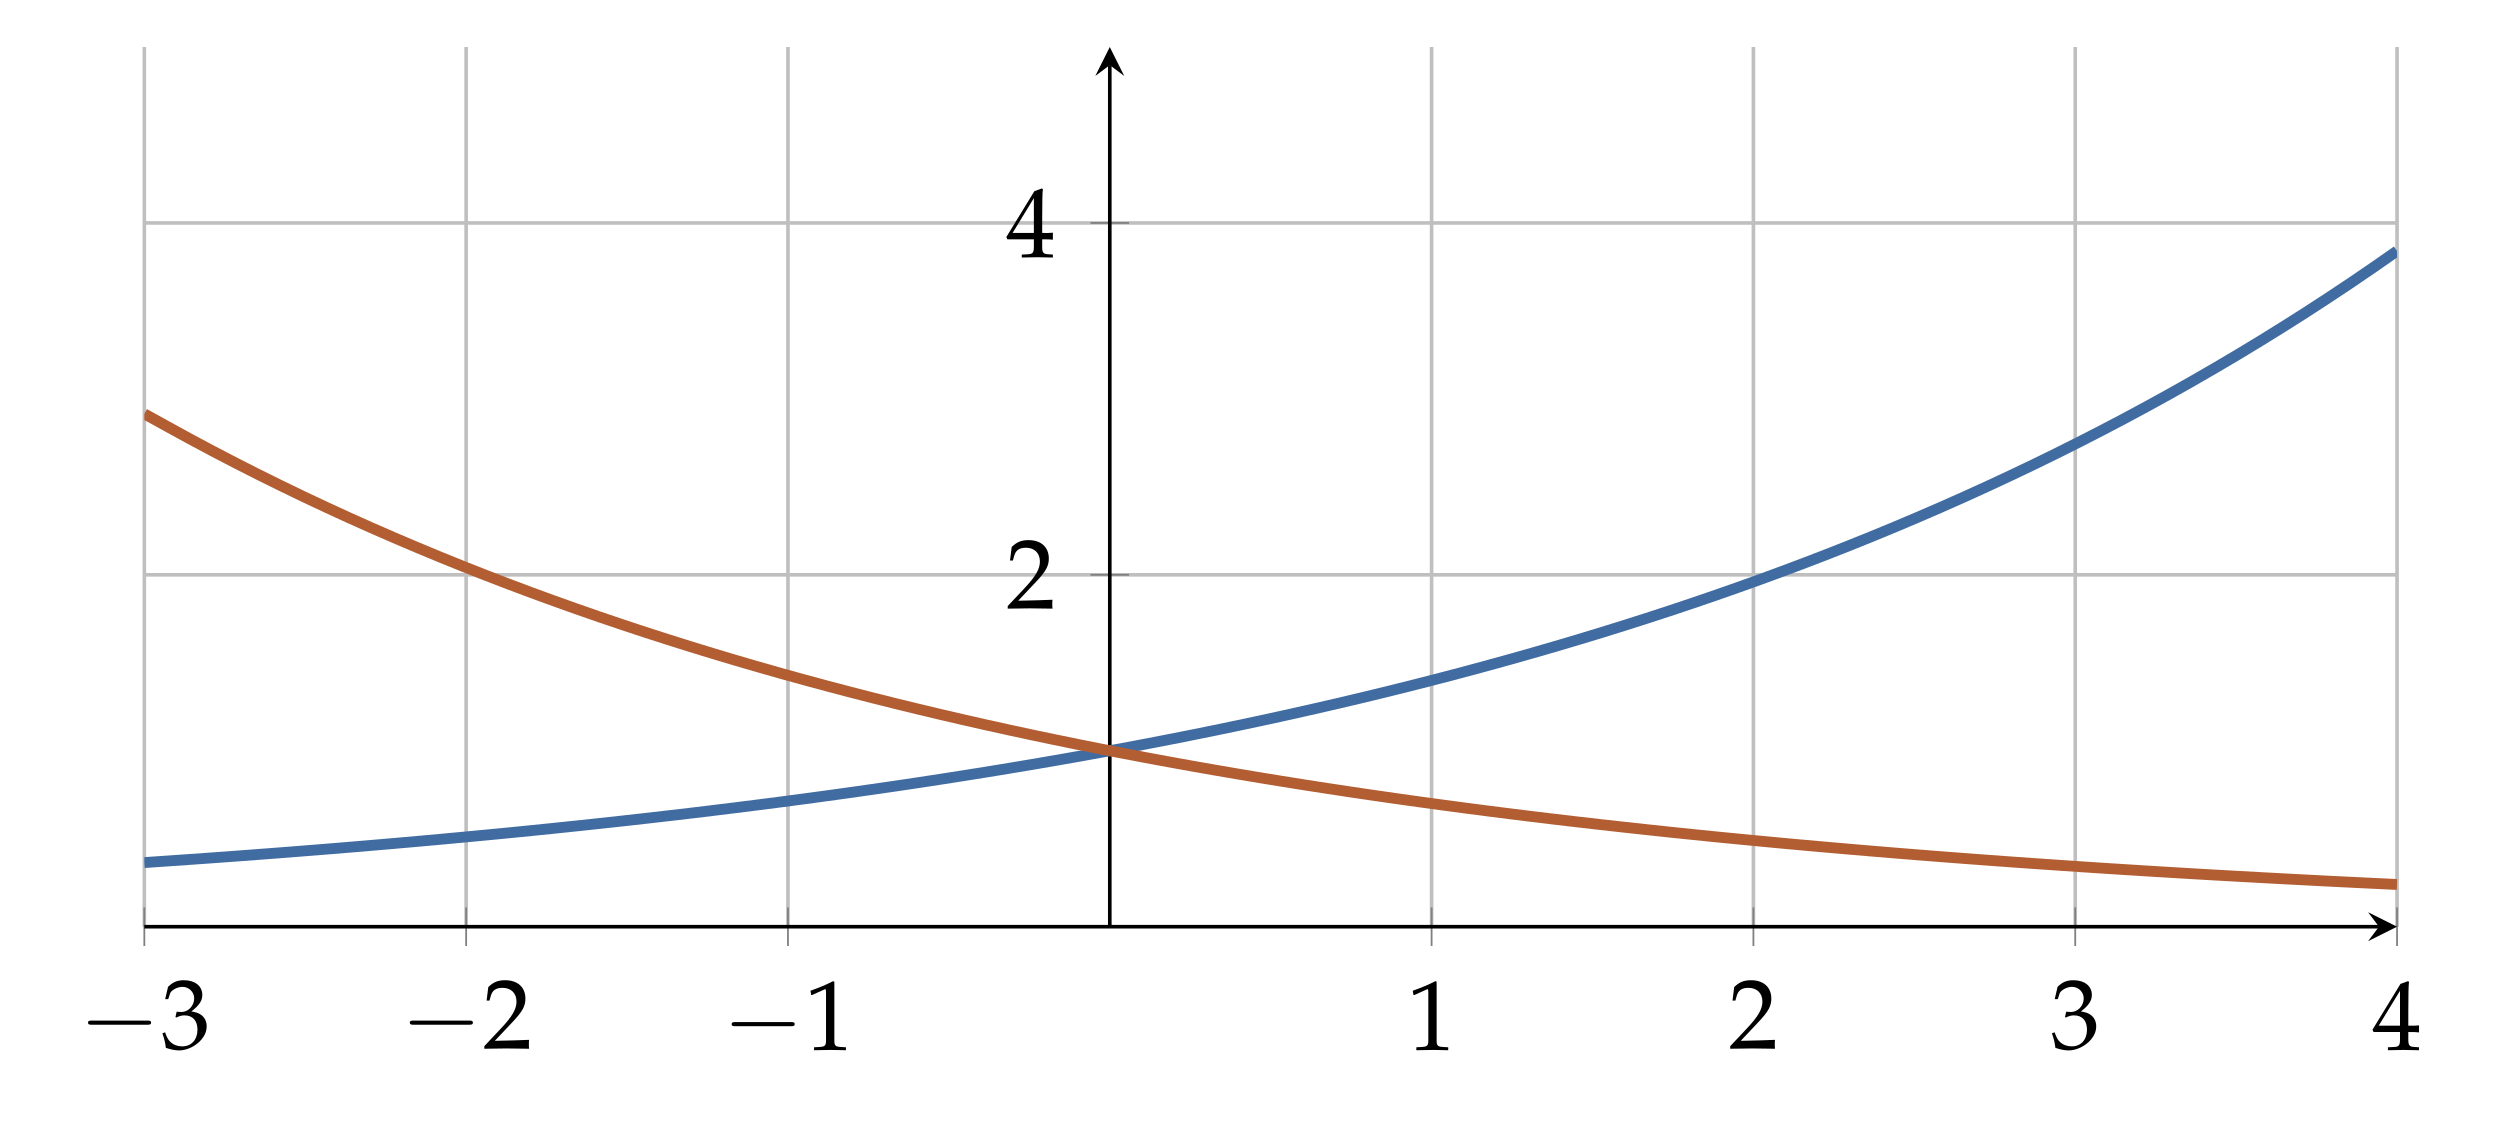
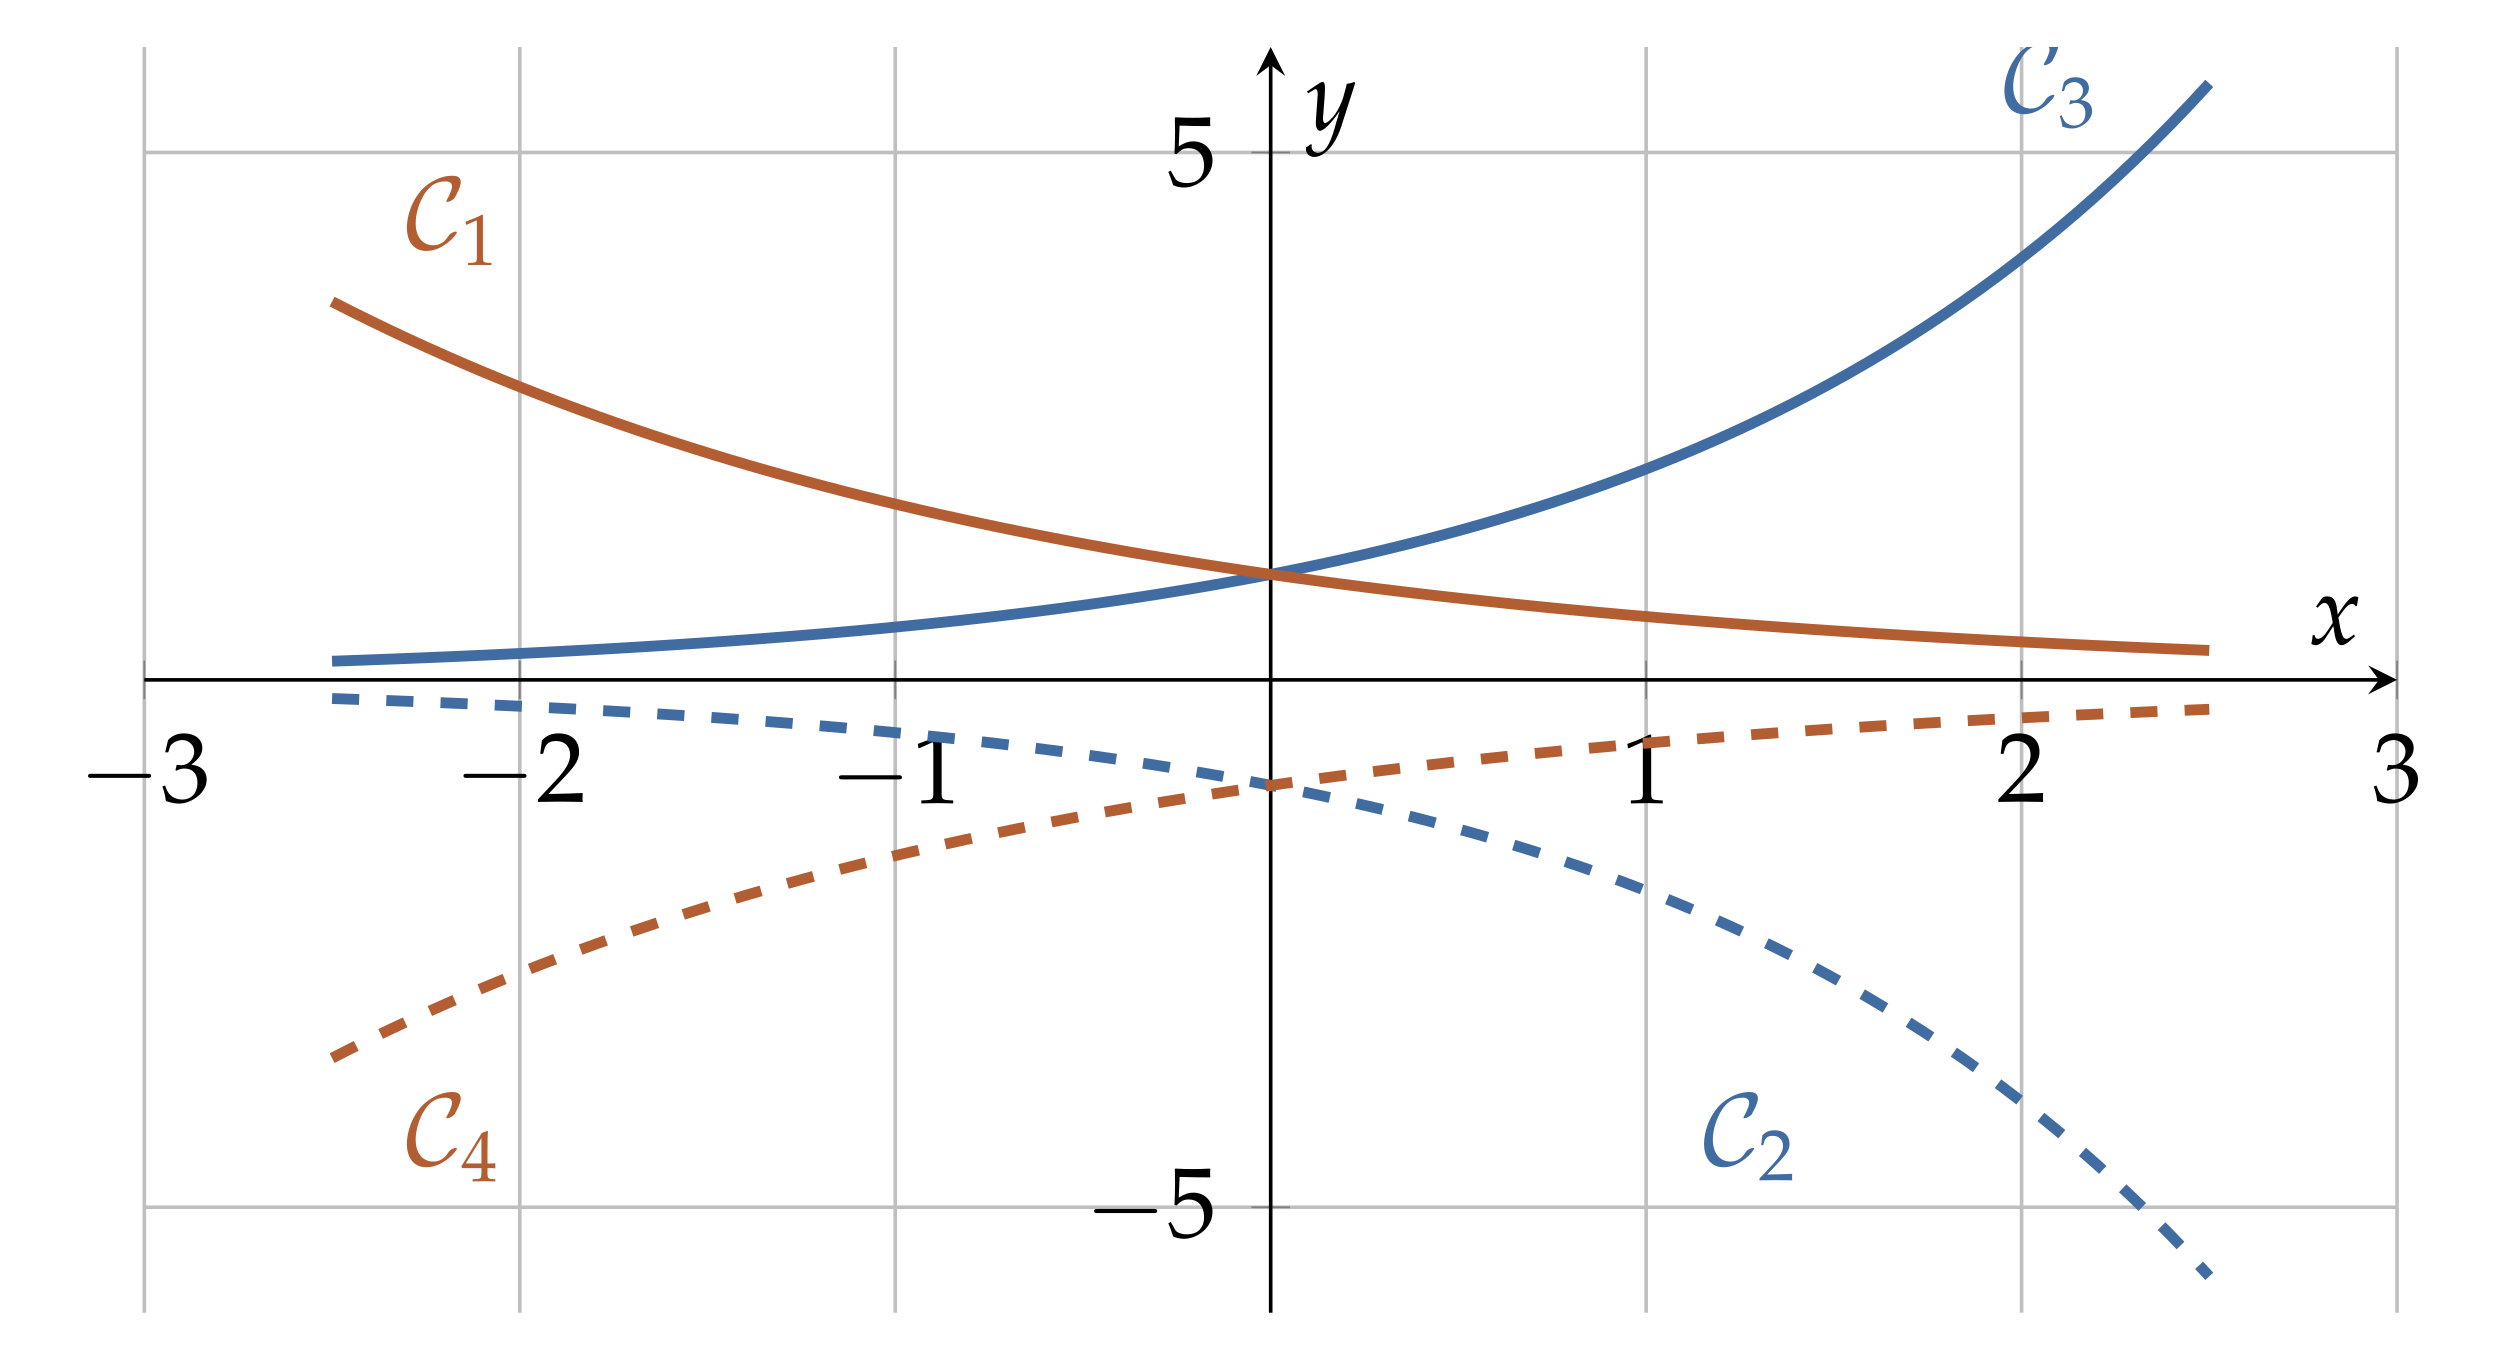
- <svg xmlns="http://www.w3.org/2000/svg" xmlns:xlink="http://www.w3.org/1999/xlink" version="1.1" width="275.397" height="125.215" viewBox="0 0 275.397 125.215">
+ <svg xmlns="http://www.w3.org/2000/svg" xmlns:xlink="http://www.w3.org/1999/xlink" version="1.1" width="275.391" height="149.786" viewBox="0 0 275.391 149.786">
  <defs>
    <path id="font_1_1" d="M.659 .23C.676 .23 .694 .23 .694 .25 .694 .27 .676 .27 .659 .27H.118C.101 .27 .083 .27 .083 .25 .083 .23 .101 .23 .118 .23H.659Z" />
-     <path id="font_2_2" d="M.043 .498H.074L.092 .554C.103 .588 .166 .622 .218 .622 .283 .622 .336 .569 .336 .506 .336 .431 .277 .368 .206 .368 .198 .368 .187 .369 .174 .37L.159 .371 .147 .318 .154 .312C.192 .329 .211 .334 .238 .334 .321 .334 .369 .281 .369 .19 .369 .088 .308 .021 .215 .021 .169 .021 .128 .036 .098 .064 .074 .086 .061 .109 .042 .163L.015 .153C.036 .092 .044 .056 .05 .006 .103-.012 .147-.02 .184-.02 .264-.02 .356 .025 .411 .092 .445 .133 .462 .177 .462 .224 .462 .272 .442 .314 .406 .339 .381 .357 .358 .365 .308 .374 .388 .436 .418 .482 .418 .541 .418 .63 .344 .689 .233 .689 .165 .689 .12 .67 .072 .622L.043 .498Z" />
-     <path id="font_2_1" d="M.016 .023V-.003C.203 0 .203 0 .239 0 .275 0 .275 0 .468-.003 .466 .018 .466 .028 .466 .042 .466 .055 .466 .065 .468 .087 .353 .082 .307 .081 .122 .077L.304 .27C.401 .373 .431 .428 .431 .503 .431 .618 .353 .689 .226 .689 .154 .689 .105 .669 .056 .619L.039 .483H.068L.081 .529C.097 .587 .133 .612 .2 .612 .286 .612 .341 .558 .341 .473 .341 .398 .299 .324 .186 .204L.016 .023Z" />
-     <path id="font_2_10" d="M.067 .555H.077L.206 .613C.207 .614 .208 .614 .209 .614 .215 .614 .217 .605 .217 .581V.096C.217 .044 .206 .033 .152 .03L.096 .027V-.003C.25 0 .25 0 .261 0 .274 0 .296 0 .33-.001 .342-.002 .377-.002 .418-.003V.027L.366 .03C.311 .033 .301 .044 .301 .096V.689L.287 .694C.222 .66 .151 .63 .06 .598L.067 .555Z" />
-     <path id="font_2_3" d="M.28 .181V.106C.28 .046 .269 .032 .22 .03L.158 .027V-.003C.291 0 .291 0 .315 0 .339 0 .339 0 .472-.003V.027L.424 .03C.375 .033 .364 .046 .364 .106V.181C.423 .181 .444 .18 .472 .177V.248C.425 .244 .406 .244 .391 .245H.388 .364V.384C.364 .562 .366 .648 .371 .689L.359 .694 .285 .667 .002 .204 .013 .181H.28M.28 .245H.065L.28 .597V.245Z" />
+     <path id="font_2_13" d="M.043 .498H.074L.092 .554C.103 .588 .166 .622 .218 .622 .283 .622 .336 .569 .336 .506 .336 .431 .277 .368 .206 .368 .198 .368 .187 .369 .174 .37L.159 .371 .147 .318 .154 .312C.192 .329 .211 .334 .238 .334 .321 .334 .369 .281 .369 .19 .369 .088 .308 .021 .215 .021 .169 .021 .128 .036 .098 .064 .074 .086 .061 .109 .042 .163L.015 .153C.036 .092 .044 .056 .05 .006 .103-.012 .147-.02 .184-.02 .264-.02 .356 .025 .411 .092 .445 .133 .462 .177 .462 .224 .462 .272 .442 .314 .406 .339 .381 .357 .358 .365 .308 .374 .388 .436 .418 .482 .418 .541 .418 .63 .344 .689 .233 .689 .165 .689 .12 .67 .072 .622L.043 .498Z" />
+     <path id="font_2_12" d="M.016 .023V-.003C.203 0 .203 0 .239 0 .275 0 .275 0 .468-.003 .466 .018 .466 .028 .466 .042 .466 .055 .466 .065 .468 .087 .353 .082 .307 .081 .122 .077L.304 .27C.401 .373 .431 .428 .431 .503 .431 .618 .353 .689 .226 .689 .154 .689 .105 .669 .056 .619L.039 .483H.068L.081 .529C.097 .587 .133 .612 .2 .612 .286 .612 .341 .558 .341 .473 .341 .398 .299 .324 .186 .204L.016 .023Z" />
+     <path id="font_2_11" d="M.067 .555H.077L.206 .613C.207 .614 .208 .614 .209 .614 .215 .614 .217 .605 .217 .581V.096C.217 .044 .206 .033 .152 .03L.096 .027V-.003C.25 0 .25 0 .261 0 .274 0 .296 0 .33-.001 .342-.002 .377-.002 .418-.003V.027L.366 .03C.311 .033 .301 .044 .301 .096V.689L.287 .694C.222 .66 .151 .63 .06 .598L.067 .555Z" />
+     <path id="font_2_15" d="M.127 .605C.256 .601 .312 .6 .432 .6L.437 .605C.435 .623 .435 .631 .435 .644 .435 .658 .435 .666 .437 .684L.432 .689C.357 .685 .312 .684 .258 .684 .203 .684 .159 .685 .084 .689L.079 .684C.08 .623 .081 .579 .081 .547 .081 .462 .078 .366 .075 .322L.095 .316C.142 .363 .169 .377 .218 .377 .314 .377 .374 .309 .374 .201 .374 .09 .31 .025 .201 .025 .147 .025 .097 .043 .083 .069L.037 .151 .013 .137C.036 .08 .048 .048 .062 .004 .09-.011 .13-.02 .173-.02 .24-.02 .311 .009 .366 .057 .427 .111 .459 .179 .459 .253 .459 .366 .378 .446 .264 .446 .216 .446 .18 .433 .118 .396L.127 .605Z" />
    <clipPath id="clip_3">
-       <path transform="matrix(1,0,0,-1,15.899,102.084)" d="M0 0H248.157V96.905H0Z" />
+       <path transform="matrix(1,0,0,-1,15.899,144.605)" d="M0 0H248.151V139.426H0Z" />
    </clipPath>
+     <path id="font_1_3" d="M.496 .157C.496 .163 .491 .164 .486 .164 .469 .164 .445 .149 .444 .149 .424 .136 .42 .129 .408 .112 .377 .065 .333 .031 .268 .031 .178 .031 .097 .096 .097 .246 .097 .336 .133 .455 .186 .534 .23 .598 .284 .65 .387 .65 .425 .65 .449 .636 .449 .599 .449 .564 .412 .493 .4 .473 .394 .462 .394 .46 .394 .458 .394 .451 .399 .451 .405 .451 .425 .451 .462 .473 .474 .489 .476 .493 .534 .591 .534 .642 .534 .697 .489 .705 .453 .705 .308 .705 .189 .61 .143 .554 .024 .41 .012 .255 .012 .203 .012 .057 .086-.024 .202-.024 .363-.024 .496 .132 .496 .157Z" />
+     <path id="font_2_14" d="M.28 .181V.106C.28 .046 .269 .032 .22 .03L.158 .027V-.003C.291 0 .291 0 .315 0 .339 0 .339 0 .472-.003V.027L.424 .03C.375 .033 .364 .046 .364 .106V.181C.423 .181 .444 .18 .472 .177V.248C.425 .244 .406 .244 .391 .245H.388 .364V.384C.364 .562 .366 .648 .371 .689L.359 .694 .285 .667 .002 .204 .013 .181H.28M.28 .245H.065L.28 .597V.245Z" />
+     <path id="font_4_8" d="M.021 .088C.021 .068 .019 .055 .013 .023 .011 .011 .01 .008 .009 .001 .024-.007 .04-.011 .052-.011 .085-.011 .124 .018 .155 .065L.231 .182 .242 .113C.255 .028 .278-.011 .314-.011 .336-.011 .368 .006 .4 .035L.449 .079 .44 .098C.404 .068 .379 .053 .363 .053 .348 .053 .335 .063 .325 .083 .316 .102 .305 .139 .3 .168L.282 .269 .317 .318C.364 .383 .391 .406 .422 .406 .438 .406 .45 .398 .455 .383L.469 .387 .484 .472C.472 .479 .463 .482 .454 .482 .414 .482 .374 .446 .312 .354L.275 .299 .269 .347C.257 .446 .23 .482 .171 .482 .145 .482 .123 .474 .114 .461L.056 .378 .073 .368C.103 .402 .123 .416 .142 .416 .175 .416 .197 .375 .214 .277L.225 .215 .185 .153C.142 .086 .108 .054 .08 .054 .065 .054 .054 .058 .052 .063L.041 .091 .021 .088Z" />
+     <path id="font_4_9" d="M-.007-.179C-.008-.186-.008-.192-.008-.197-.008-.24 .029-.275 .074-.275 .18-.275 .29-.152 .349 .033L.49 .473 .479 .482C.45 .471 .427 .465 .405 .463L.37 .331C.358 .284 .323 .211 .29 .162 .255 .111 .206 .067 .184 .067 .172 .067 .163 .09 .164 .115L.165 .128 .18 .322C.182 .353 .184 .391 .184 .419 .184 .464 .177 .482 .16 .482 .147 .482 .133 .475 .085 .442L.003 .386 .014 .368 .064 .398 .068 .401C.078 .407 .085 .41 .089 .41 .103 .41 .111 .391 .111 .358 .111 .357 .111 .351 .11 .343L.093 .1 .092 .06C.092 .018 .11-.011 .135-.011 .172-.011 .256 .074 .331 .187L.282 .016C.231-.161 .181-.233 .111-.233 .076-.233 .049-.206 .049-.172 .049-.167 .05-.159 .051-.15L.041-.146-.007-.179Z" />
  </defs>
-   <path transform="matrix(1,0,0,-1,15.899,102.084)" stroke-width=".399" stroke-linecap="butt" stroke-miterlimit="10" stroke-linejoin="miter" fill="none" stroke="#bfbfbf" d="M0 0V96.905M35.451 0V96.905M70.902 0V96.905M141.804 0V96.905M177.255 0V96.905M212.706 0V96.905M248.157 0V96.905" />
-   <path transform="matrix(1,0,0,-1,15.899,102.084)" stroke-width=".399" stroke-linecap="butt" stroke-miterlimit="10" stroke-linejoin="miter" fill="none" stroke="#bfbfbf" d="M0 38.762H248.157M0 77.524H248.157" />
-   <path transform="matrix(1,0,0,-1,15.899,102.084)" stroke-width=".199" stroke-linecap="butt" stroke-miterlimit="10" stroke-linejoin="miter" fill="none" stroke="#7f807f" d="M0-2.126V2.126M35.451-2.126V2.126M70.902-2.126V2.126M141.804-2.126V2.126M177.255-2.126V2.126M212.706-2.126V2.126M248.157-2.126V2.126" />
-   <path transform="matrix(1,0,0,-1,15.899,102.084)" stroke-width=".199" stroke-linecap="butt" stroke-miterlimit="10" stroke-linejoin="miter" fill="none" stroke="#7f807f" d="M104.227 38.762H108.479M104.227 77.524H108.479" />
-   <path transform="matrix(1,0,0,-1,15.899,102.084)" stroke-width=".399" stroke-linecap="butt" stroke-miterlimit="10" stroke-linejoin="miter" fill="none" stroke="#000000" d="M0 0H246.165" />
-   <path transform="matrix(1,0,0,-1,262.0636,102.084)" d="M1.993 0-1.196 1.594 0 0-1.196-1.594" />
-   <path transform="matrix(1,0,0,-1,15.899,102.084)" stroke-width=".399" stroke-linecap="butt" stroke-miterlimit="10" stroke-linejoin="miter" fill="none" stroke="#000000" d="M106.353 0V94.912" />
-   <path transform="matrix(0,-1,-1,-0,122.252,7.171517)" d="M1.993 0-1.196 1.594 0 0-1.196-1.594" />
-   <use data-text="−" xlink:href="#font_1_1" transform="matrix(11.3673,0,0,-11.3673,8.754001,115.496)" />
-   <use data-text="3" xlink:href="#font_2_2" transform="matrix(10.9091,0,0,-10.9091,17.726,115.496)" />
-   <use data-text="−" xlink:href="#font_1_1" transform="matrix(11.3673,0,0,-11.3673,44.204,115.496)" />
-   <use data-text="2" xlink:href="#font_2_1" transform="matrix(10.9091,0,0,-10.9091,53.177,115.496)" />
-   <use data-text="−" xlink:href="#font_1_1" transform="matrix(11.3673,0,0,-11.3673,79.655,115.66)" />
-   <use data-text="1" xlink:href="#font_2_10" transform="matrix(10.9091,0,0,-10.9091,88.627,115.66)" />
-   <use data-text="1" xlink:href="#font_2_10" transform="matrix(10.9091,0,0,-10.9091,154.974,115.66)" />
-   <use data-text="2" xlink:href="#font_2_1" transform="matrix(10.9091,0,0,-10.9091,190.425,115.496)" />
-   <use data-text="3" xlink:href="#font_2_2" transform="matrix(10.9091,0,0,-10.9091,225.875,115.496)" />
-   <use data-text="4" xlink:href="#font_2_3" transform="matrix(10.9091,0,0,-10.9091,261.326,115.66)" />
-   <use data-text="2" xlink:href="#font_2_1" transform="matrix(10.9091,0,0,-10.9091,110.835,67.015)" />
-   <use data-text="4" xlink:href="#font_2_3" transform="matrix(10.9091,0,0,-10.9091,110.835,28.336)" />
+   <path transform="matrix(1,0,0,-1,15.899,144.605)" stroke-width=".399" stroke-linecap="butt" stroke-miterlimit="10" stroke-linejoin="miter" fill="none" stroke="#bfbfbf" d="M0 0V139.426M41.358 0V139.426M82.717 0V139.426M165.434 0V139.426M206.793 0V139.426M248.151 0V139.426" />
+   <path transform="matrix(1,0,0,-1,15.899,144.605)" stroke-width=".399" stroke-linecap="butt" stroke-miterlimit="10" stroke-linejoin="miter" fill="none" stroke="#bfbfbf" d="M0 11.619H248.151M0 127.808H248.151" />
+   <path transform="matrix(1,0,0,-1,15.899,144.605)" stroke-width=".199" stroke-linecap="butt" stroke-miterlimit="10" stroke-linejoin="miter" fill="none" stroke="#7f807f" d="M0 67.587V71.839M41.358 67.587V71.839M82.717 67.587V71.839M165.434 67.587V71.839M206.793 67.587V71.839M248.151 67.587V71.839" />
+   <path transform="matrix(1,0,0,-1,15.899,144.605)" stroke-width=".199" stroke-linecap="butt" stroke-miterlimit="10" stroke-linejoin="miter" fill="none" stroke="#7f807f" d="M121.95 11.619H126.201M121.95 127.808H126.201" />
+   <path transform="matrix(1,0,0,-1,15.899,144.605)" stroke-width=".399" stroke-linecap="butt" stroke-miterlimit="10" stroke-linejoin="miter" fill="none" stroke="#000000" d="M0 69.713H246.158" />
+   <path transform="matrix(1,0,0,-1,262.0575,74.89177)" d="M1.993 0-1.196 1.594 0 0-1.196-1.594" />
+   <path transform="matrix(1,0,0,-1,15.899,144.605)" stroke-width=".399" stroke-linecap="butt" stroke-miterlimit="10" stroke-linejoin="miter" fill="none" stroke="#000000" d="M124.076 0V137.434" />
+   <path transform="matrix(0,-1,-1,-0,139.9745,7.171067)" d="M1.993 0-1.196 1.594 0 0-1.196-1.594" />
+   <use data-text="−" xlink:href="#font_1_1" transform="matrix(11.3673,0,0,-11.3673,8.754001,88.30499)" />
+   <use data-text="3" xlink:href="#font_2_13" transform="matrix(10.9091,0,0,-10.9091,17.726,88.30499)" />
+   <use data-text="−" xlink:href="#font_1_1" transform="matrix(11.3673,0,0,-11.3673,50.112,88.30499)" />
+   <use data-text="2" xlink:href="#font_2_12" transform="matrix(10.9091,0,0,-10.9091,59.084,88.30499)" />
+   <use data-text="−" xlink:href="#font_1_1" transform="matrix(11.3673,0,0,-11.3673,91.47,88.469)" />
+   <use data-text="1" xlink:href="#font_2_11" transform="matrix(10.9091,0,0,-10.9091,100.442,88.469)" />
+   <use data-text="1" xlink:href="#font_2_11" transform="matrix(10.9091,0,0,-10.9091,178.604,88.469)" />
+   <use data-text="2" xlink:href="#font_2_12" transform="matrix(10.9091,0,0,-10.9091,219.962,88.30499)" />
+   <use data-text="3" xlink:href="#font_2_13" transform="matrix(10.9091,0,0,-10.9091,261.32,88.30499)" />
+   <use data-text="−" xlink:href="#font_1_1" transform="matrix(11.3673,0,0,-11.3673,119.585,136.243)" />
+   <use data-text="5" xlink:href="#font_2_15" transform="matrix(10.9091,0,0,-10.9091,128.557,136.243)" />
+   <use data-text="5" xlink:href="#font_2_15" transform="matrix(10.9091,0,0,-10.9091,128.557,20.438)" />
  <g clip-path="url(#clip_3)">
-     <path transform="matrix(1,0,0,-1,15.899,102.084)" stroke-width="1.196" stroke-linecap="butt" stroke-miterlimit="10" stroke-linejoin="miter" fill="none" stroke="#416ca2" d="M0 7.063 2.507 7.235 5.013 7.409 7.52 7.587 10.026 7.77 12.533 7.958 15.04 8.148 17.546 8.345 20.053 8.545 22.559 8.751 25.066 8.962 27.573 9.177 30.079 9.398 32.586 9.625 35.092 9.858 37.599 10.094 40.106 10.336 42.612 10.586 45.119 10.84 47.625 11.102 50.132 11.37 52.639 11.643 55.145 11.924 57.652 12.211 60.158 12.503 62.665 12.806 65.171 13.114 67.678 13.43 70.185 13.752 72.691 14.084 75.198 14.423 77.704 14.77 80.211 15.127 82.718 15.489 85.224 15.863 87.731 16.245 90.237 16.637 92.744 17.036 95.251 17.447 97.757 17.866 100.264 18.296 102.77 18.736 105.277 19.188 107.784 19.646 110.29 20.119 112.797 20.603 115.303 21.099 117.81 21.607 120.317 22.127 122.823 22.659 125.33 23.205 127.836 23.764 130.343 24.336 132.85 24.921 135.356 25.521 137.863 26.136 140.369 26.765 142.876 27.409 145.383 28.069 147.889 28.745 150.396 29.437 152.902 30.145 155.409 30.871 157.916 31.614 160.422 32.375 162.929 33.155 165.435 33.953 167.942 34.77 170.449 35.607 172.955 36.464 175.462 37.342 177.968 38.24 180.475 39.161 182.981 40.104 185.488 41.069 187.995 42.058 190.501 43.071 193.008 44.107 195.514 45.169 198.021 46.257 200.528 47.37 203.034 48.511 205.541 49.679 208.047 50.874 210.554 52.099 213.061 53.353 215.567 54.637 218.074 55.953 220.58 57.3 223.087 58.679 225.594 60.092 228.1 61.539 230.607 63.02 233.113 64.537 235.62 66.091 238.127 67.681 240.633 69.312 243.14 70.98 245.646 72.689 248.153 74.438" />
-     <path transform="matrix(1,0,0,-1,15.899,102.084)" stroke-width="1.196" stroke-linecap="butt" stroke-miterlimit="10" stroke-linejoin="miter" fill="none" stroke="#b35e32" d="M0 56.496 2.507 55.113 5.013 53.738 7.52 52.4 10.026 51.095 12.533 49.822 15.04 48.581 17.546 47.371 20.053 46.191 22.559 45.04 25.066 43.918 27.573 42.824 30.079 41.758 32.586 40.718 35.092 39.703 37.599 38.714 40.106 37.749 42.612 36.809 45.119 35.892 47.625 34.998 50.132 34.126 52.639 33.276 55.145 32.447 57.652 31.639 60.158 30.851 62.665 30.083 65.171 29.333 67.678 28.602 70.185 27.89 72.691 27.195 75.198 26.518 77.704 25.857 80.211 25.213 82.718 24.585 85.224 23.973 87.731 23.375 90.237 22.793 92.744 22.225 95.251 21.672 97.757 21.132 100.264 20.606 102.77 20.092 105.277 19.592 107.784 19.108 110.29 18.631 112.797 18.168 115.303 17.715 117.81 17.274 120.317 16.844 122.823 16.423 125.33 16.015 127.836 15.615 130.343 15.227 132.85 14.847 135.356 14.477 137.863 14.116 140.369 13.766 142.876 13.423 145.383 13.087 147.889 12.761 150.396 12.443 152.902 12.133 155.409 11.831 157.916 11.536 160.422 11.249 162.929 10.97 165.435 10.697 167.942 10.429 170.449 10.17 172.955 9.915 175.462 9.67 177.968 9.429 180.475 9.192 182.981 8.964 185.488 8.741 187.995 8.524 190.501 8.311 193.008 8.103 195.514 7.901 198.021 7.705 200.528 7.514 203.034 7.326 205.541 7.143 208.047 6.965 210.554 6.793 213.061 6.622 215.567 6.457 218.074 6.296 220.58 6.139 223.087 5.986 225.594 5.837 228.1 5.691 230.607 5.55 233.113 5.413 235.62 5.277 238.127 5.147 240.633 5.017 243.14 4.893 245.646 4.771 248.153 4.652" />
+     <path transform="matrix(1,0,0,-1,15.899,144.605)" stroke-width="1.196" stroke-linecap="butt" stroke-miterlimit="10" stroke-linejoin="miter" fill="none" stroke="#416ca2" d="M20.679 71.768 22.768 71.841 24.857 71.917 26.946 71.996 29.034 72.076 31.123 72.161 33.212 72.248 35.301 72.338 37.389 72.431 39.478 72.529 41.567 72.629 43.656 72.732 45.744 72.84 47.833 72.952 49.922 73.067 52.011 73.187 54.1 73.31 56.188 73.439 58.277 73.572 60.366 73.709 62.455 73.85 64.543 73.998 66.632 74.151 68.721 74.309 70.81 74.473 72.898 74.643 74.987 74.818 77.076 75 79.165 75.188 81.254 75.383 83.342 75.586 85.431 75.795 87.52 76.011 89.609 76.235 91.697 76.468 93.786 76.708 95.875 76.958 97.964 77.216 100.052 77.483 102.141 77.76 104.23 78.047 106.319 78.343 108.408 78.651 110.496 78.969 112.585 79.299 114.674 79.64 116.763 79.994 118.851 80.36 120.94 80.74 123.029 81.133 125.118 81.537 127.206 81.958 129.295 82.394 131.384 82.845 133.473 83.313 135.562 83.798 137.65 84.3 139.739 84.819 141.828 85.357 143.917 85.914 146.005 86.491 148.094 87.089 150.183 87.708 152.272 88.349 154.361 89.013 156.449 89.7 158.538 90.412 160.627 91.15 162.716 91.913 164.804 92.704 166.893 93.523 168.982 94.371 171.071 95.249 173.159 96.159 175.248 97.101 177.337 98.076 179.426 99.087 181.514 100.133 183.603 101.216 185.692 102.339 187.781 103.501 189.87 104.705 191.958 105.951 194.047 107.242 196.136 108.579 198.225 109.964 200.313 111.397 202.402 112.882 204.491 114.42 206.58 116.013 208.668 117.662 210.757 119.37 212.846 121.138 214.935 122.97 217.024 124.868 219.112 126.832 221.201 128.867 223.29 130.974 225.379 133.156 227.467 135.416" />
+     <path transform="matrix(1,0,0,-1,15.899,144.605)" stroke-width="1.196" stroke-linecap="butt" stroke-dasharray="2.989,2.989" stroke-miterlimit="10" stroke-linejoin="miter" fill="none" stroke="#416ca2" d="M20.679 67.659 22.768 67.585 24.857 67.51 26.946 67.431 29.034 67.351 31.123 67.266 33.212 67.179 35.301 67.088 37.389 66.995 39.478 66.897 41.567 66.797 43.656 66.694 45.744 66.586 47.833 66.474 49.922 66.359 52.011 66.24 54.1 66.116 56.188 65.987 58.277 65.855 60.366 65.718 62.455 65.576 64.543 65.429 66.632 65.275 68.721 65.117 70.81 64.953 72.898 64.783 74.987 64.608 77.076 64.427 79.165 64.238 81.254 64.043 83.342 63.841 85.431 63.632 87.52 63.416 89.609 63.191 91.697 62.959 93.786 62.718 95.875 62.468 97.964 62.21 100.052 61.943 102.141 61.666 104.23 61.379 106.319 61.083 108.408 60.775 110.496 60.458 112.585 60.128 114.674 59.786 116.763 59.433 118.851 59.067 120.94 58.687 123.029 58.294 125.118 57.89 127.206 57.469 129.295 57.033 131.384 56.581 133.473 56.113 135.562 55.629 137.65 55.127 139.739 54.607 141.828 54.069 143.917 53.512 146.005 52.935 148.094 52.338 150.183 51.718 152.272 51.078 154.361 50.413 156.449 49.726 158.538 49.014 160.627 48.277 162.716 47.514 164.804 46.723 166.893 45.903 168.982 45.055 171.071 44.177 173.159 43.267 175.248 42.325 177.337 41.35 179.426 40.34 181.514 39.294 183.603 38.21 185.692 37.087 187.781 35.925 189.87 34.721 191.958 33.475 194.047 32.184 196.136 30.848 198.225 29.463 200.313 28.029 202.402 26.544 204.491 25.007 206.58 23.414 208.668 21.764 210.757 20.056 212.846 18.289 214.935 16.457 217.024 14.559 219.112 12.594 221.201 10.56 223.29 8.452 225.379 6.27 227.467 4.01" />
+     <path transform="matrix(1,0,0,-1,15.899,144.605)" stroke-width="1.196" stroke-linecap="butt" stroke-miterlimit="10" stroke-linejoin="miter" fill="none" stroke="#b35e32" d="M20.679 111.381 22.768 110.319 24.857 109.285 26.946 108.277 29.034 107.295 31.123 106.338 33.212 105.405 35.301 104.496 37.389 103.609 39.478 102.747 41.567 101.905 43.656 101.085 45.744 100.286 47.833 99.508 49.922 98.749 52.011 98.009 54.1 97.288 56.188 96.586 58.277 95.902 60.366 95.235 62.455 94.585 64.543 93.951 66.632 93.333 68.721 92.732 70.81 92.146 72.898 91.574 74.987 91.018 77.076 90.475 79.165 89.947 81.254 89.431 83.342 88.929 85.431 88.439 87.52 87.962 89.609 87.498 91.697 87.045 93.786 86.603 95.875 86.173 97.964 85.754 100.052 85.346 102.141 84.947 104.23 84.559 106.319 84.181 108.408 83.813 110.496 83.454 112.585 83.103 114.674 82.763 116.763 82.43 118.851 82.106 120.94 81.791 123.029 81.483 125.118 81.186 127.206 80.893 129.295 80.608 131.384 80.331 133.473 80.061 135.562 79.797 137.65 79.54 139.739 79.291 141.828 79.046 143.917 78.808 146.005 78.577 148.094 78.352 150.183 78.131 152.272 77.917 154.361 77.708 156.449 77.504 158.538 77.306 160.627 77.113 162.716 76.923 164.804 76.74 166.893 76.561 168.982 76.386 171.071 76.217 173.159 76.05 175.248 75.89 177.337 75.732 179.426 75.579 181.514 75.43 183.603 75.284 185.692 75.142 187.781 75.003 189.87 74.868 191.958 74.737 194.047 74.609 196.136 74.485 198.225 74.363 200.313 74.244 202.402 74.129 204.491 74.017 206.58 73.907 208.668 73.8 210.757 73.696 212.846 73.595 214.935 73.496 217.024 73.4 219.112 73.305 221.201 73.215 223.29 73.125 225.379 73.038 227.467 72.953" />
+     <path transform="matrix(1,0,0,-1,15.899,144.605)" stroke-width="1.196" stroke-linecap="butt" stroke-dasharray="2.989,2.989" stroke-miterlimit="10" stroke-linejoin="miter" fill="none" stroke="#b35e32" d="M20.679 28.046 22.768 29.107 24.857 30.142 26.946 31.15 29.034 32.132 31.123 33.088 33.212 34.022 35.301 34.93 37.389 35.817 39.478 36.68 41.567 37.521 43.656 38.341 45.744 39.14 47.833 39.919 49.922 40.678 52.011 41.417 54.1 42.138 56.188 42.84 58.277 43.525 60.366 44.192 62.455 44.842 64.543 45.476 66.632 46.093 68.721 46.694 70.81 47.28 72.898 47.852 74.987 48.409 77.076 48.952 79.165 49.48 81.254 49.995 83.342 50.498 85.431 50.987 87.52 51.464 89.609 51.929 91.697 52.382 93.786 52.823 95.875 53.253 97.964 53.673 100.052 54.081 102.141 54.479 104.23 54.867 106.319 55.245 108.408 55.614 110.496 55.973 112.585 56.323 114.674 56.664 116.763 56.996 118.851 57.32 120.94 57.636 123.029 57.943 125.118 58.24 127.206 58.533 129.295 58.818 131.384 59.096 133.473 59.365 135.562 59.629 137.65 59.886 139.739 60.136 141.828 60.38 143.917 60.618 146.005 60.849 148.094 61.075 150.183 61.296 152.272 61.509 154.361 61.719 156.449 61.922 158.538 62.121 160.627 62.314 162.716 62.503 164.804 62.687 166.893 62.866 168.982 63.04 171.071 63.21 173.159 63.376 175.248 63.536 177.337 63.694 179.426 63.848 181.514 63.997 183.603 64.142 185.692 64.285 187.781 64.423 189.87 64.558 191.958 64.689 194.047 64.817 196.136 64.941 198.225 65.063 200.313 65.182 202.402 65.297 204.491 65.41 206.58 65.519 208.668 65.626 210.757 65.731 212.846 65.832 214.935 65.93 217.024 66.027 219.112 66.121 221.201 66.212 223.29 66.301 225.379 66.388 227.467 66.473" />
+     <use data-text="C" xlink:href="#font_1_3" transform="matrix(11.3673,0,0,-11.3673,44.685,27.37199)" fill="#b35e32" />
+     <use data-text="1" xlink:href="#font_2_11" transform="matrix(7.9701,0,0,-7.9701,50.8,29.18299)" fill="#b35e32" />
+     <use data-text="C" xlink:href="#font_1_3" transform="matrix(11.3673,0,0,-11.3673,187.577,128.307)" fill="#416ca2" />
+     <use data-text="2" xlink:href="#font_2_12" transform="matrix(7.9701,0,0,-7.9701,193.691,129.997)" fill="#416ca2" />
+     <use data-text="C" xlink:href="#font_1_3" transform="matrix(11.3673,0,0,-11.3673,220.663,12.308)" fill="#416ca2" />
+     <use data-text="3" xlink:href="#font_2_13" transform="matrix(7.9701,0,0,-7.9701,226.778,13.99899)" fill="#416ca2" />
+     <use data-text="C" xlink:href="#font_1_3" transform="matrix(11.3673,0,0,-11.3673,44.685,128.307)" fill="#b35e32" />
+     <use data-text="4" xlink:href="#font_2_14" transform="matrix(7.9701,0,0,-7.9701,50.8,130.117)" fill="#b35e32" />
  </g>
+   <use data-text="x" xlink:href="#font_4_8" transform="matrix(10.9091,0,0,-10.9091,254.512,70.954)" />
+   <use data-text="y" xlink:href="#font_4_9" transform="matrix(10.9091,0,0,-10.9091,143.944,14.28999)" />
</svg>
